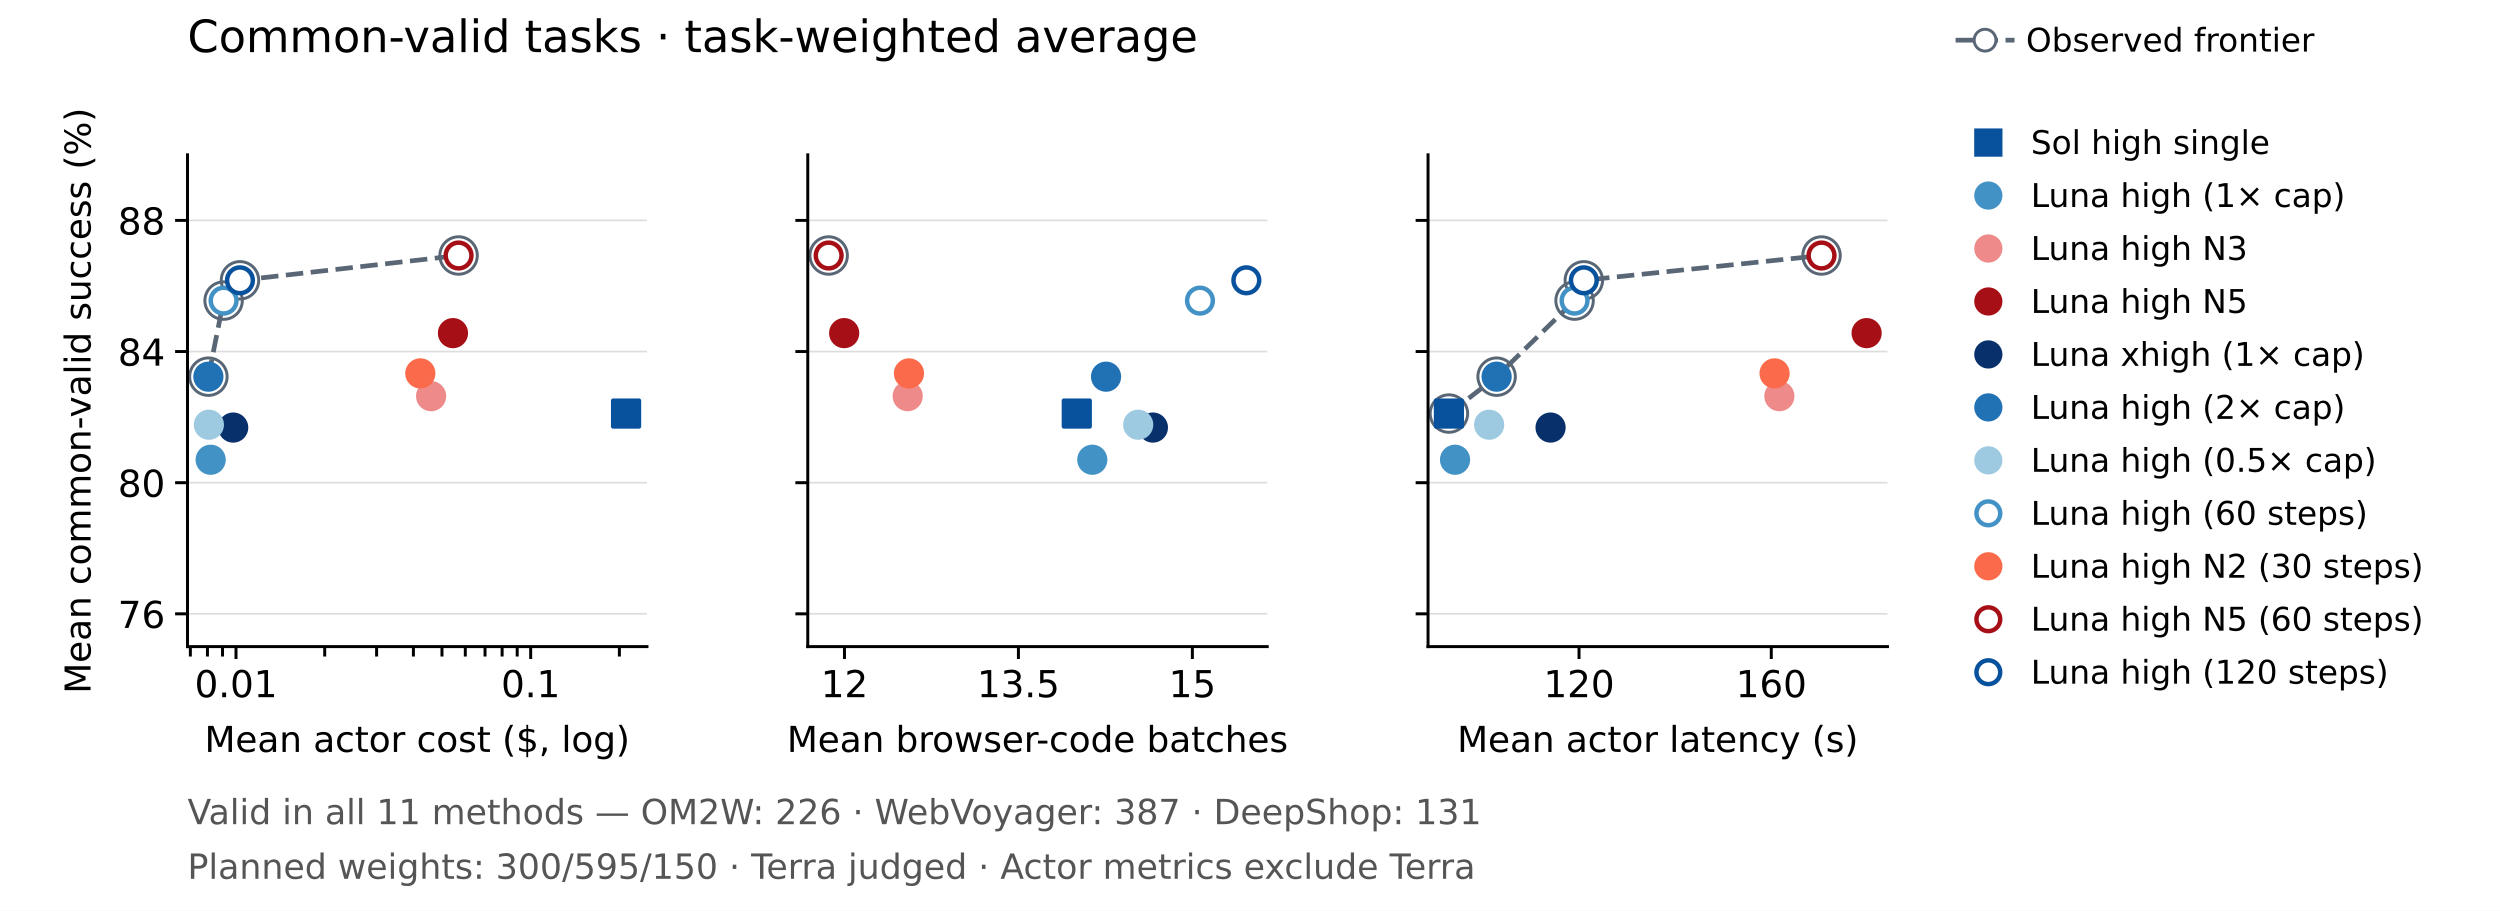
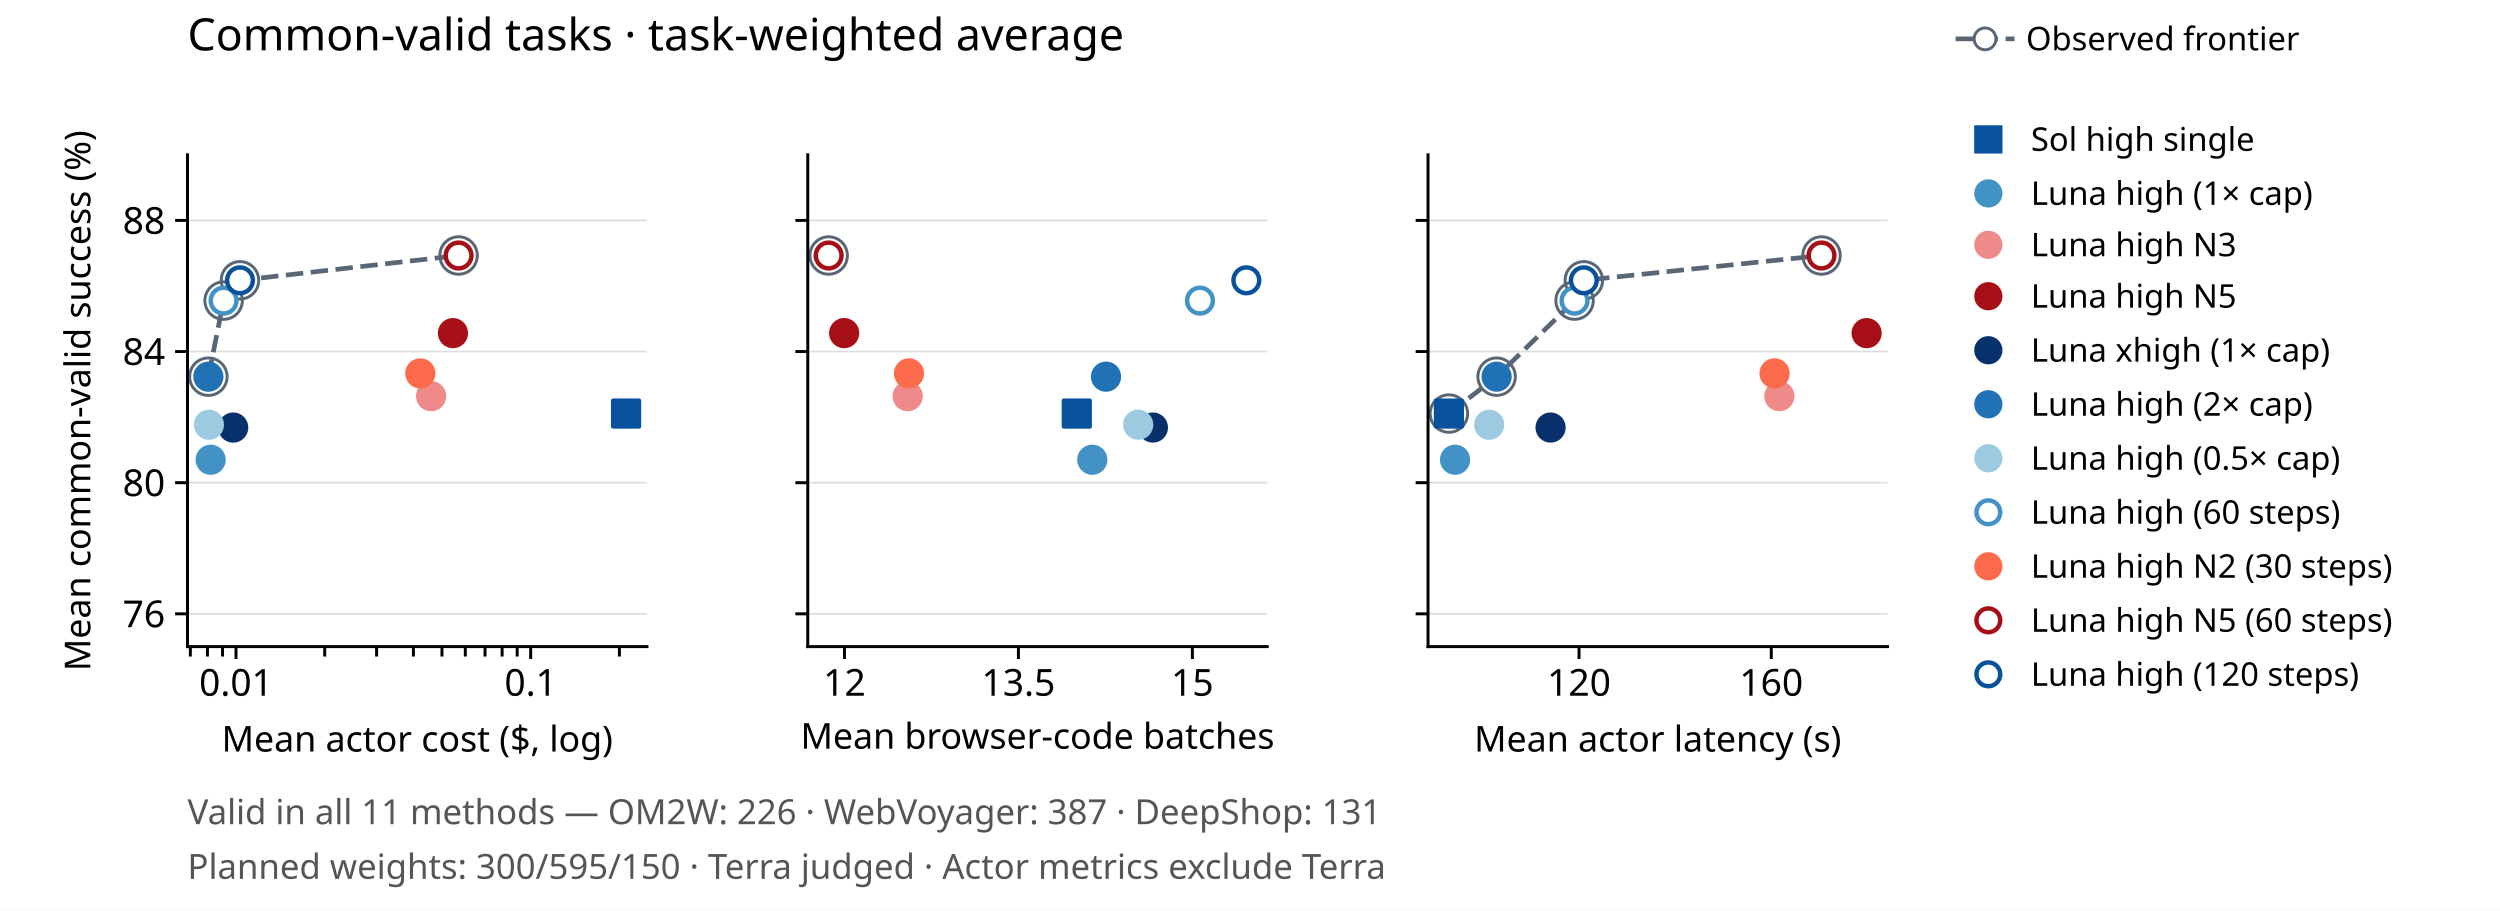
<svg xmlns="http://www.w3.org/2000/svg" xmlns:xlink="http://www.w3.org/1999/xlink" width="504pt" height="183.6pt" viewBox="0 0 504 183.6" version="1.1">
  <defs>
    <style type="text/css">*{stroke-linejoin: round; stroke-linecap: butt}</style>
  </defs>
  <g id="figure_1">
    <g id="patch_1">
      <path d="M 0 183.6 L 504 183.6 L 504 0 L 0 0 z " style="fill: #ffffff" />
    </g>
    <g id="axes_1">
      <g id="patch_2">
        <path d="M 37.8 130.356 L 130.427 130.356 L 130.427 31.212 L 37.8 31.212 z " style="fill: #ffffff" />
      </g>
      <g id="matplotlib.axis_1">
        <g id="xtick_1">
          <g id="line2d_1">
            <defs>
              <path id="m8f42ffb67c" d="M 0 0 L 0 2.5 " style="stroke: #000000; stroke-width: 0.6" />
            </defs>
            <g>
              <use xlink:href="#m8f42ffb67c" x="47.578" y="130.356" style="stroke: #000000; stroke-width: 0.6" />
            </g>
          </g>
          <g id="text_1">
-             <text style="font: 7.5px 'DejaVu Sans'; text-anchor: middle" x="47.578" y="140.555" transform="rotate(-0 47.57794 140.5548)">0.01</text>
+             <text style="font: 7.5px 'Albert Sans'; text-anchor: middle" x="47.578" y="140.256" transform="rotate(-0 47.57794 140.256)">0.01</text>
          </g>
        </g>
        <g id="xtick_2">
          <g id="line2d_2">
            <g>
              <use xlink:href="#m8f42ffb67c" x="106.984" y="130.356" style="stroke: #000000; stroke-width: 0.6" />
            </g>
          </g>
          <g id="text_2">
-             <text style="font: 7.5px 'DejaVu Sans'; text-anchor: middle" x="106.984" y="140.555" transform="rotate(-0 106.9845 140.5548)">0.1</text>
+             <text style="font: 7.5px 'Albert Sans'; text-anchor: middle" x="106.984" y="140.256" transform="rotate(-0 106.9845 140.256)">0.1</text>
          </g>
        </g>
        <g id="xtick_3">
          <g id="line2d_3">
            <defs>
              <path id="m2f8c696177" d="M 0 0 L 0 2 " style="stroke: #000000; stroke-width: 0.6" />
            </defs>
            <g>
              <use xlink:href="#m2f8c696177" x="38.376" y="130.356" style="stroke: #000000; stroke-width: 0.6" />
            </g>
          </g>
        </g>
        <g id="xtick_4">
          <g id="line2d_4">
            <g>
              <use xlink:href="#m2f8c696177" x="41.821" y="130.356" style="stroke: #000000; stroke-width: 0.6" />
            </g>
          </g>
        </g>
        <g id="xtick_5">
          <g id="line2d_5">
            <g>
              <use xlink:href="#m2f8c696177" x="44.86" y="130.356" style="stroke: #000000; stroke-width: 0.6" />
            </g>
          </g>
        </g>
        <g id="xtick_6">
          <g id="line2d_6">
            <g>
              <use xlink:href="#m2f8c696177" x="65.461" y="130.356" style="stroke: #000000; stroke-width: 0.6" />
            </g>
          </g>
        </g>
        <g id="xtick_7">
          <g id="line2d_7">
            <g>
              <use xlink:href="#m2f8c696177" x="75.922" y="130.356" style="stroke: #000000; stroke-width: 0.6" />
            </g>
          </g>
        </g>
        <g id="xtick_8">
          <g id="line2d_8">
            <g>
              <use xlink:href="#m2f8c696177" x="83.344" y="130.356" style="stroke: #000000; stroke-width: 0.6" />
            </g>
          </g>
        </g>
        <g id="xtick_9">
          <g id="line2d_9">
            <g>
              <use xlink:href="#m2f8c696177" x="89.101" y="130.356" style="stroke: #000000; stroke-width: 0.6" />
            </g>
          </g>
        </g>
        <g id="xtick_10">
          <g id="line2d_10">
            <g>
              <use xlink:href="#m2f8c696177" x="93.805" y="130.356" style="stroke: #000000; stroke-width: 0.6" />
            </g>
          </g>
        </g>
        <g id="xtick_11">
          <g id="line2d_11">
            <g>
              <use xlink:href="#m2f8c696177" x="97.782" y="130.356" style="stroke: #000000; stroke-width: 0.6" />
            </g>
          </g>
        </g>
        <g id="xtick_12">
          <g id="line2d_12">
            <g>
              <use xlink:href="#m2f8c696177" x="101.227" y="130.356" style="stroke: #000000; stroke-width: 0.6" />
            </g>
          </g>
        </g>
        <g id="xtick_13">
          <g id="line2d_13">
            <g>
              <use xlink:href="#m2f8c696177" x="104.266" y="130.356" style="stroke: #000000; stroke-width: 0.6" />
            </g>
          </g>
        </g>
        <g id="xtick_14">
          <g id="line2d_14">
            <g>
              <use xlink:href="#m2f8c696177" x="124.868" y="130.356" style="stroke: #000000; stroke-width: 0.6" />
            </g>
          </g>
        </g>
        <g id="text_3">
-           <text style="font: 7.2px 'DejaVu Sans'; text-anchor: middle" x="84.114" y="151.585" transform="rotate(-0 84.11351 151.5855)">Mean actor cost ($, log)</text>
+           <text style="font: 7.2px 'Albert Sans'; text-anchor: middle" x="84.114" y="151.516" transform="rotate(-0 84.11351 151.516)">Mean actor cost ($, log)</text>
        </g>
      </g>
      <g id="matplotlib.axis_2">
        <g id="ytick_1">
          <g id="line2d_15">
            <path d="M 37.8 123.746 L 130.427 123.746 " clip-path="url(#pa43cdb38d8)" style="fill: none; stroke: #dddddd; stroke-width: 0.35; stroke-linecap: square" />
          </g>
          <g id="line2d_16">
            <defs>
              <path id="m5f1c2d6a42" d="M 0 0 L -2.5 0 " style="stroke: #000000; stroke-width: 0.6" />
            </defs>
            <g>
              <use xlink:href="#m5f1c2d6a42" x="37.8" y="123.746" style="stroke: #000000; stroke-width: 0.6" />
            </g>
          </g>
          <g id="text_4">
-             <text style="font: 7.5px 'DejaVu Sans'; text-anchor: end" x="33.3" y="126.596" transform="rotate(-0 33.3 126.5958)">76</text>
+             <text style="font: 7.5px 'Albert Sans'; text-anchor: end" x="33.3" y="126.446" transform="rotate(-0 33.3 126.4464)">76</text>
          </g>
        </g>
        <g id="ytick_2">
          <g id="line2d_17">
            <path d="M 37.8 97.308 L 130.427 97.308 " clip-path="url(#pa43cdb38d8)" style="fill: none; stroke: #dddddd; stroke-width: 0.35; stroke-linecap: square" />
          </g>
          <g id="line2d_18">
            <g>
              <use xlink:href="#m5f1c2d6a42" x="37.8" y="97.308" style="stroke: #000000; stroke-width: 0.6" />
            </g>
          </g>
          <g id="text_5">
-             <text style="font: 7.5px 'DejaVu Sans'; text-anchor: end" x="33.3" y="100.157" transform="rotate(-0 33.3 100.1574)">80</text>
+             <text style="font: 7.5px 'Albert Sans'; text-anchor: end" x="33.3" y="100.008" transform="rotate(-0 33.3 100.008)">80</text>
          </g>
        </g>
        <g id="ytick_3">
          <g id="line2d_19">
            <path d="M 37.8 70.87 L 130.427 70.87 " clip-path="url(#pa43cdb38d8)" style="fill: none; stroke: #dddddd; stroke-width: 0.35; stroke-linecap: square" />
          </g>
          <g id="line2d_20">
            <g>
              <use xlink:href="#m5f1c2d6a42" x="37.8" y="70.87" style="stroke: #000000; stroke-width: 0.6" />
            </g>
          </g>
          <g id="text_6">
-             <text style="font: 7.5px 'DejaVu Sans'; text-anchor: end" x="33.3" y="73.719" transform="rotate(-0 33.3 73.71901)">84</text>
+             <text style="font: 7.5px 'Albert Sans'; text-anchor: end" x="33.3" y="73.57" transform="rotate(-0 33.3 73.5696)">84</text>
          </g>
        </g>
        <g id="ytick_4">
          <g id="line2d_21">
            <path d="M 37.8 44.431 L 130.427 44.431 " clip-path="url(#pa43cdb38d8)" style="fill: none; stroke: #dddddd; stroke-width: 0.35; stroke-linecap: square" />
          </g>
          <g id="line2d_22">
            <g>
              <use xlink:href="#m5f1c2d6a42" x="37.8" y="44.431" style="stroke: #000000; stroke-width: 0.6" />
            </g>
          </g>
          <g id="text_7">
-             <text style="font: 7.5px 'DejaVu Sans'; text-anchor: end" x="33.3" y="47.281" transform="rotate(-0 33.3 47.28061)">88</text>
+             <text style="font: 7.5px 'Albert Sans'; text-anchor: end" x="33.3" y="47.131" transform="rotate(-0 33.3 47.1312)">88</text>
          </g>
        </g>
        <g id="text_8">
-           <text style="font: 7.2px 'DejaVu Sans'; text-anchor: middle" x="18.259" y="80.784" transform="rotate(-90 18.25887 80.784)">Mean common-valid success (%)</text>
+           <text style="font: 7.2px 'Albert Sans'; text-anchor: middle" x="18.207" y="80.784" transform="rotate(-90 18.20727 80.784)">Mean common-valid success (%)</text>
        </g>
      </g>
      <g id="line2d_23">
        <path d="M 42.01 75.937 L 45.078 60.604 L 48.378 56.512 L 92.449 51.509 " clip-path="url(#pa43cdb38d8)" style="fill: none; stroke-dasharray: 3.515,1.52; stroke-dashoffset: 0; stroke: #596675; stroke-width: 0.95" />
      </g>
      <g id="PathCollection_1">
        <defs>
          <path id="C0_0_7955364492" d="M 0 3.775 C 1.001 3.775 1.961 3.377 2.669 2.669 C 3.377 1.961 3.775 1.001 3.775 -0 C 3.775 -1.001 3.377 -1.961 2.669 -2.669 C 1.961 -3.377 1.001 -3.775 0 -3.775 C -1.001 -3.775 -1.961 -3.377 -2.669 -2.669 C -3.377 -1.961 -3.775 -1.001 -3.775 0 C -3.775 1.001 -3.377 1.961 -2.669 2.669 C -1.961 3.377 -1.001 3.775 0 3.775 z " />
        </defs>
        <g clip-path="url(#pa43cdb38d8)">
          <use xlink:href="#C0_0_7955364492" x="42.01" y="75.937" style="fill: none; stroke: #596675; stroke-width: 0.6" />
        </g>
        <g clip-path="url(#pa43cdb38d8)">
          <use xlink:href="#C0_0_7955364492" x="45.078" y="60.604" style="fill: none; stroke: #596675; stroke-width: 0.6" />
        </g>
        <g clip-path="url(#pa43cdb38d8)">
          <use xlink:href="#C0_0_7955364492" x="48.378" y="56.512" style="fill: none; stroke: #596675; stroke-width: 0.6" />
        </g>
        <g clip-path="url(#pa43cdb38d8)">
          <use xlink:href="#C0_0_7955364492" x="92.449" y="51.509" style="fill: none; stroke: #596675; stroke-width: 0.6" />
        </g>
      </g>
      <g id="patch_3">
        <path d="M 37.8 130.356 L 37.8 31.212 " style="fill: none; stroke: #000000; stroke-width: 0.6; stroke-linejoin: miter; stroke-linecap: square" />
      </g>
      <g id="patch_4">
        <path d="M 37.8 130.356 L 130.427 130.356 " style="fill: none; stroke: #000000; stroke-width: 0.6; stroke-linejoin: miter; stroke-linecap: square" />
      </g>
      <g id="PathCollection_2">
        <defs>
          <path id="mb58b728201" d="M -2.598 2.598 L 2.598 2.598 L 2.598 -2.598 L -2.598 -2.598 z " style="stroke: #08519c; stroke-width: 0.9" />
        </defs>
        <g clip-path="url(#pa43cdb38d8)">
          <use xlink:href="#mb58b728201" x="126.217" y="83.372" style="fill: #08519c; stroke: #08519c; stroke-width: 0.9" />
        </g>
      </g>
      <g id="PathCollection_3">
        <defs>
          <path id="m5b5edc4e08" d="M 0 2.598 C 0.689 2.598 1.35 2.324 1.837 1.837 C 2.324 1.35 2.598 0.689 2.598 0 C 2.598 -0.689 2.324 -1.35 1.837 -1.837 C 1.35 -2.324 0.689 -2.598 0 -2.598 C -0.689 -2.598 -1.35 -2.324 -1.837 -1.837 C -2.324 -1.35 -2.598 -0.689 -2.598 0 C -2.598 0.689 -2.324 1.35 -1.837 1.837 C -1.35 2.324 -0.689 2.598 0 2.598 z " style="stroke: #4292c6; stroke-width: 0.9" />
        </defs>
        <g clip-path="url(#pa43cdb38d8)">
          <use xlink:href="#m5b5edc4e08" x="42.47" y="92.684" style="fill: #4292c6; stroke: #4292c6; stroke-width: 0.9" />
        </g>
      </g>
      <g id="PathCollection_4">
        <defs>
          <path id="m714853f838" d="M 0 2.598 C 0.689 2.598 1.35 2.324 1.837 1.837 C 2.324 1.35 2.598 0.689 2.598 0 C 2.598 -0.689 2.324 -1.35 1.837 -1.837 C 1.35 -2.324 0.689 -2.598 0 -2.598 C -0.689 -2.598 -1.35 -2.324 -1.837 -1.837 C -2.324 -1.35 -2.598 -0.689 -2.598 0 C -2.598 0.689 -2.324 1.35 -1.837 1.837 C -1.35 2.324 -0.689 2.598 0 2.598 z " style="stroke: #ef8a8a; stroke-width: 0.9" />
        </defs>
        <g clip-path="url(#pa43cdb38d8)">
          <use xlink:href="#m714853f838" x="86.91" y="79.867" style="fill: #ef8a8a; stroke: #ef8a8a; stroke-width: 0.9" />
        </g>
      </g>
      <g id="PathCollection_5">
        <defs>
          <path id="ma9adf7b480" d="M 0 2.598 C 0.689 2.598 1.35 2.324 1.837 1.837 C 2.324 1.35 2.598 0.689 2.598 0 C 2.598 -0.689 2.324 -1.35 1.837 -1.837 C 1.35 -2.324 0.689 -2.598 0 -2.598 C -0.689 -2.598 -1.35 -2.324 -1.837 -1.837 C -2.324 -1.35 -2.598 -0.689 -2.598 0 C -2.598 0.689 -2.324 1.35 -1.837 1.837 C -1.35 2.324 -0.689 2.598 0 2.598 z " style="stroke: #a50f15; stroke-width: 0.9" />
        </defs>
        <g clip-path="url(#pa43cdb38d8)">
          <use xlink:href="#ma9adf7b480" x="91.317" y="67.157" style="fill: #a50f15; stroke: #a50f15; stroke-width: 0.9" />
        </g>
      </g>
      <g id="PathCollection_6">
        <defs>
          <path id="ma2864b65e4" d="M 0 2.598 C 0.689 2.598 1.35 2.324 1.837 1.837 C 2.324 1.35 2.598 0.689 2.598 0 C 2.598 -0.689 2.324 -1.35 1.837 -1.837 C 1.35 -2.324 0.689 -2.598 0 -2.598 C -0.689 -2.598 -1.35 -2.324 -1.837 -1.837 C -2.324 -1.35 -2.598 -0.689 -2.598 0 C -2.598 0.689 -2.324 1.35 -1.837 1.837 C -1.35 2.324 -0.689 2.598 0 2.598 z " style="stroke: #08306b; stroke-width: 0.9" />
        </defs>
        <g clip-path="url(#pa43cdb38d8)">
          <use xlink:href="#ma2864b65e4" x="47.012" y="86.195" style="fill: #08306b; stroke: #08306b; stroke-width: 0.9" />
        </g>
      </g>
      <g id="PathCollection_7">
        <defs>
          <path id="m6f63c456c7" d="M 0 2.598 C 0.689 2.598 1.35 2.324 1.837 1.837 C 2.324 1.35 2.598 0.689 2.598 0 C 2.598 -0.689 2.324 -1.35 1.837 -1.837 C 1.35 -2.324 0.689 -2.598 0 -2.598 C -0.689 -2.598 -1.35 -2.324 -1.837 -1.837 C -2.324 -1.35 -2.598 -0.689 -2.598 0 C -2.598 0.689 -2.324 1.35 -1.837 1.837 C -1.35 2.324 -0.689 2.598 0 2.598 z " style="stroke: #2171b5; stroke-width: 0.9" />
        </defs>
        <g clip-path="url(#pa43cdb38d8)">
          <use xlink:href="#m6f63c456c7" x="42.01" y="75.937" style="fill: #2171b5; stroke: #2171b5; stroke-width: 0.9" />
        </g>
      </g>
      <g id="PathCollection_8">
        <defs>
          <path id="m228ea25350" d="M 0 2.598 C 0.689 2.598 1.35 2.324 1.837 1.837 C 2.324 1.35 2.598 0.689 2.598 0 C 2.598 -0.689 2.324 -1.35 1.837 -1.837 C 1.35 -2.324 0.689 -2.598 0 -2.598 C -0.689 -2.598 -1.35 -2.324 -1.837 -1.837 C -2.324 -1.35 -2.598 -0.689 -2.598 0 C -2.598 0.689 -2.324 1.35 -1.837 1.837 C -1.35 2.324 -0.689 2.598 0 2.598 z " style="stroke: #9ecae1; stroke-width: 0.9" />
        </defs>
        <g clip-path="url(#pa43cdb38d8)">
          <use xlink:href="#m228ea25350" x="42.113" y="85.624" style="fill: #9ecae1; stroke: #9ecae1; stroke-width: 0.9" />
        </g>
      </g>
      <g id="PathCollection_9">
        <defs>
          <path id="ma751d1c9f6" d="M 0 2.598 C 0.689 2.598 1.35 2.324 1.837 1.837 C 2.324 1.35 2.598 0.689 2.598 0 C 2.598 -0.689 2.324 -1.35 1.837 -1.837 C 1.35 -2.324 0.689 -2.598 0 -2.598 C -0.689 -2.598 -1.35 -2.324 -1.837 -1.837 C -2.324 -1.35 -2.598 -0.689 -2.598 0 C -2.598 0.689 -2.324 1.35 -1.837 1.837 C -1.35 2.324 -0.689 2.598 0 2.598 z " style="stroke: #4292c6; stroke-width: 0.9" />
        </defs>
        <g clip-path="url(#pa43cdb38d8)">
          <use xlink:href="#ma751d1c9f6" x="45.078" y="60.604" style="fill: #ffffff; stroke: #4292c6; stroke-width: 0.9" />
        </g>
      </g>
      <g id="PathCollection_10">
        <defs>
          <path id="m93170e1dcd" d="M 0 2.598 C 0.689 2.598 1.35 2.324 1.837 1.837 C 2.324 1.35 2.598 0.689 2.598 0 C 2.598 -0.689 2.324 -1.35 1.837 -1.837 C 1.35 -2.324 0.689 -2.598 0 -2.598 C -0.689 -2.598 -1.35 -2.324 -1.837 -1.837 C -2.324 -1.35 -2.598 -0.689 -2.598 0 C -2.598 0.689 -2.324 1.35 -1.837 1.837 C -1.35 2.324 -0.689 2.598 0 2.598 z " style="stroke: #fb6a4a; stroke-width: 0.9" />
        </defs>
        <g clip-path="url(#pa43cdb38d8)">
          <use xlink:href="#m93170e1dcd" x="84.738" y="75.273" style="fill: #fb6a4a; stroke: #fb6a4a; stroke-width: 0.9" />
        </g>
      </g>
      <g id="PathCollection_11">
        <defs>
          <path id="m0de9b7e078" d="M 0 2.598 C 0.689 2.598 1.35 2.324 1.837 1.837 C 2.324 1.35 2.598 0.689 2.598 0 C 2.598 -0.689 2.324 -1.35 1.837 -1.837 C 1.35 -2.324 0.689 -2.598 0 -2.598 C -0.689 -2.598 -1.35 -2.324 -1.837 -1.837 C -2.324 -1.35 -2.598 -0.689 -2.598 0 C -2.598 0.689 -2.324 1.35 -1.837 1.837 C -1.35 2.324 -0.689 2.598 0 2.598 z " style="stroke: #a50f15; stroke-width: 0.9" />
        </defs>
        <g clip-path="url(#pa43cdb38d8)">
          <use xlink:href="#m0de9b7e078" x="92.449" y="51.509" style="fill: #ffffff; stroke: #a50f15; stroke-width: 0.9" />
        </g>
      </g>
      <g id="PathCollection_12">
        <defs>
          <path id="m430b345ff7" d="M 0 2.598 C 0.689 2.598 1.35 2.324 1.837 1.837 C 2.324 1.35 2.598 0.689 2.598 0 C 2.598 -0.689 2.324 -1.35 1.837 -1.837 C 1.35 -2.324 0.689 -2.598 0 -2.598 C -0.689 -2.598 -1.35 -2.324 -1.837 -1.837 C -2.324 -1.35 -2.598 -0.689 -2.598 0 C -2.598 0.689 -2.324 1.35 -1.837 1.837 C -1.35 2.324 -0.689 2.598 0 2.598 z " style="stroke: #08519c; stroke-width: 0.9" />
        </defs>
        <g clip-path="url(#pa43cdb38d8)">
          <use xlink:href="#m430b345ff7" x="48.378" y="56.512" style="fill: #ffffff; stroke: #08519c; stroke-width: 0.9" />
        </g>
      </g>
    </g>
    <g id="axes_2">
      <g id="patch_5">
        <path d="M 162.846 130.356 L 255.474 130.356 L 255.474 31.212 L 162.846 31.212 z " style="fill: #ffffff" />
      </g>
      <g id="matplotlib.axis_3">
        <g id="xtick_15">
          <g id="line2d_24">
            <g>
              <use xlink:href="#m8f42ffb67c" x="170.244" y="130.356" style="stroke: #000000; stroke-width: 0.6" />
            </g>
          </g>
          <g id="text_9">
-             <text style="font: 7.5px 'DejaVu Sans'; text-anchor: middle" x="170.244" y="140.555" transform="rotate(-0 170.2435 140.5548)">12</text>
+             <text style="font: 7.5px 'Albert Sans'; text-anchor: middle" x="170.244" y="140.256" transform="rotate(-0 170.2435 140.256)">12</text>
          </g>
        </g>
        <g id="xtick_16">
          <g id="line2d_25">
            <g>
              <use xlink:href="#m8f42ffb67c" x="205.312" y="130.356" style="stroke: #000000; stroke-width: 0.6" />
            </g>
          </g>
          <g id="text_10">
-             <text style="font: 7.5px 'DejaVu Sans'; text-anchor: middle" x="205.312" y="140.555" transform="rotate(-0 205.3122 140.5548)">13.5</text>
+             <text style="font: 7.5px 'Albert Sans'; text-anchor: middle" x="205.312" y="140.256" transform="rotate(-0 205.3122 140.256)">13.5</text>
          </g>
        </g>
        <g id="xtick_17">
          <g id="line2d_26">
            <g>
              <use xlink:href="#m8f42ffb67c" x="240.381" y="130.356" style="stroke: #000000; stroke-width: 0.6" />
            </g>
          </g>
          <g id="text_11">
-             <text style="font: 7.5px 'DejaVu Sans'; text-anchor: middle" x="240.381" y="140.555" transform="rotate(-0 240.3808 140.5548)">15</text>
+             <text style="font: 7.5px 'Albert Sans'; text-anchor: middle" x="240.381" y="140.256" transform="rotate(-0 240.3808 140.256)">15</text>
          </g>
        </g>
        <g id="text_12">
-           <text style="font: 7.2px 'DejaVu Sans'; text-anchor: middle" x="209.16" y="151.585" transform="rotate(-0 209.16 151.5855)">Mean browser-code batches</text>
+           <text style="font: 7.2px 'Albert Sans'; text-anchor: middle" x="209.16" y="150.94" transform="rotate(-0 209.16 150.94)">Mean browser-code batches</text>
        </g>
      </g>
      <g id="matplotlib.axis_4">
        <g id="ytick_5">
          <g id="line2d_27">
            <path d="M 162.846 123.746 L 255.474 123.746 " clip-path="url(#pc4cf325bdf)" style="fill: none; stroke: #dddddd; stroke-width: 0.35; stroke-linecap: square" />
          </g>
          <g id="line2d_28">
            <g>
              <use xlink:href="#m5f1c2d6a42" x="162.846" y="123.746" style="stroke: #000000; stroke-width: 0.6" />
            </g>
          </g>
        </g>
        <g id="ytick_6">
          <g id="line2d_29">
            <path d="M 162.846 97.308 L 255.474 97.308 " clip-path="url(#pc4cf325bdf)" style="fill: none; stroke: #dddddd; stroke-width: 0.35; stroke-linecap: square" />
          </g>
          <g id="line2d_30">
            <g>
              <use xlink:href="#m5f1c2d6a42" x="162.846" y="97.308" style="stroke: #000000; stroke-width: 0.6" />
            </g>
          </g>
        </g>
        <g id="ytick_7">
          <g id="line2d_31">
            <path d="M 162.846 70.87 L 255.474 70.87 " clip-path="url(#pc4cf325bdf)" style="fill: none; stroke: #dddddd; stroke-width: 0.35; stroke-linecap: square" />
          </g>
          <g id="line2d_32">
            <g>
              <use xlink:href="#m5f1c2d6a42" x="162.846" y="70.87" style="stroke: #000000; stroke-width: 0.6" />
            </g>
          </g>
        </g>
        <g id="ytick_8">
          <g id="line2d_33">
            <path d="M 162.846 44.431 L 255.474 44.431 " clip-path="url(#pc4cf325bdf)" style="fill: none; stroke: #dddddd; stroke-width: 0.35; stroke-linecap: square" />
          </g>
          <g id="line2d_34">
            <g>
              <use xlink:href="#m5f1c2d6a42" x="162.846" y="44.431" style="stroke: #000000; stroke-width: 0.6" />
            </g>
          </g>
        </g>
      </g>
      <g id="PathCollection_13">
        <path d="M 167.057 55.284 C 168.058 55.284 169.018 54.886 169.726 54.178 C 170.434 53.47 170.832 52.51 170.832 51.509 C 170.832 50.508 170.434 49.548 169.726 48.84 C 169.018 48.132 168.058 47.734 167.057 47.734 C 166.056 47.734 165.095 48.132 164.388 48.84 C 163.68 49.548 163.282 50.508 163.282 51.509 C 163.282 52.51 163.68 53.47 164.388 54.178 C 165.095 54.886 166.056 55.284 167.057 55.284 L 167.057 55.284 z " clip-path="url(#pc4cf325bdf)" style="fill: none; stroke: #596675; stroke-width: 0.6" />
      </g>
      <g id="patch_6">
        <path d="M 162.846 130.356 L 162.846 31.212 " style="fill: none; stroke: #000000; stroke-width: 0.6; stroke-linejoin: miter; stroke-linecap: square" />
      </g>
      <g id="patch_7">
        <path d="M 162.846 130.356 L 255.474 130.356 " style="fill: none; stroke: #000000; stroke-width: 0.6; stroke-linejoin: miter; stroke-linecap: square" />
      </g>
      <g id="PathCollection_14">
        <g clip-path="url(#pc4cf325bdf)">
          <use xlink:href="#mb58b728201" x="217.08" y="83.372" style="fill: #08519c; stroke: #08519c; stroke-width: 0.9" />
        </g>
      </g>
      <g id="PathCollection_15">
        <g clip-path="url(#pc4cf325bdf)">
          <use xlink:href="#m5b5edc4e08" x="220.205" y="92.684" style="fill: #4292c6; stroke: #4292c6; stroke-width: 0.9" />
        </g>
      </g>
      <g id="PathCollection_16">
        <g clip-path="url(#pc4cf325bdf)">
          <use xlink:href="#m714853f838" x="182.991" y="79.867" style="fill: #ef8a8a; stroke: #ef8a8a; stroke-width: 0.9" />
        </g>
      </g>
      <g id="PathCollection_17">
        <g clip-path="url(#pc4cf325bdf)">
          <use xlink:href="#ma9adf7b480" x="170.185" y="67.157" style="fill: #a50f15; stroke: #a50f15; stroke-width: 0.9" />
        </g>
      </g>
      <g id="PathCollection_18">
        <g clip-path="url(#pc4cf325bdf)">
          <use xlink:href="#ma2864b65e4" x="232.426" y="86.195" style="fill: #08306b; stroke: #08306b; stroke-width: 0.9" />
        </g>
      </g>
      <g id="PathCollection_19">
        <g clip-path="url(#pc4cf325bdf)">
          <use xlink:href="#m6f63c456c7" x="222.978" y="75.937" style="fill: #2171b5; stroke: #2171b5; stroke-width: 0.9" />
        </g>
      </g>
      <g id="PathCollection_20">
        <g clip-path="url(#pc4cf325bdf)">
          <use xlink:href="#m228ea25350" x="229.459" y="85.624" style="fill: #9ecae1; stroke: #9ecae1; stroke-width: 0.9" />
        </g>
      </g>
      <g id="PathCollection_21">
        <g clip-path="url(#pc4cf325bdf)">
          <use xlink:href="#ma751d1c9f6" x="241.913" y="60.604" style="fill: #ffffff; stroke: #4292c6; stroke-width: 0.9" />
        </g>
      </g>
      <g id="PathCollection_22">
        <g clip-path="url(#pc4cf325bdf)">
          <use xlink:href="#m93170e1dcd" x="183.248" y="75.273" style="fill: #fb6a4a; stroke: #fb6a4a; stroke-width: 0.9" />
        </g>
      </g>
      <g id="PathCollection_23">
        <g clip-path="url(#pc4cf325bdf)">
          <use xlink:href="#m0de9b7e078" x="167.057" y="51.509" style="fill: #ffffff; stroke: #a50f15; stroke-width: 0.9" />
        </g>
      </g>
      <g id="PathCollection_24">
        <g clip-path="url(#pc4cf325bdf)">
          <use xlink:href="#m430b345ff7" x="251.263" y="56.512" style="fill: #ffffff; stroke: #08519c; stroke-width: 0.9" />
        </g>
      </g>
    </g>
    <g id="axes_3">
      <g id="patch_8">
        <path d="M 287.893 130.356 L 380.52 130.356 L 380.52 31.212 L 287.893 31.212 z " style="fill: #ffffff" />
      </g>
      <g id="matplotlib.axis_5">
        <g id="xtick_18">
          <g id="line2d_35">
            <g>
              <use xlink:href="#m8f42ffb67c" x="318.333" y="130.356" style="stroke: #000000; stroke-width: 0.6" />
            </g>
          </g>
          <g id="text_13">
-             <text style="font: 7.5px 'DejaVu Sans'; text-anchor: middle" x="318.333" y="140.555" transform="rotate(-0 318.3329 140.5548)">120</text>
+             <text style="font: 7.5px 'Albert Sans'; text-anchor: middle" x="318.333" y="140.256" transform="rotate(-0 318.3329 140.256)">120</text>
          </g>
        </g>
        <g id="xtick_19">
          <g id="line2d_36">
            <g>
              <use xlink:href="#m8f42ffb67c" x="357.09" y="130.356" style="stroke: #000000; stroke-width: 0.6" />
            </g>
          </g>
          <g id="text_14">
-             <text style="font: 7.5px 'DejaVu Sans'; text-anchor: middle" x="357.09" y="140.555" transform="rotate(-0 357.0896 140.5548)">160</text>
+             <text style="font: 7.5px 'Albert Sans'; text-anchor: middle" x="357.09" y="140.256" transform="rotate(-0 357.0896 140.256)">160</text>
          </g>
        </g>
        <g id="text_15">
-           <text style="font: 7.2px 'DejaVu Sans'; text-anchor: middle" x="334.206" y="151.585" transform="rotate(-0 334.2065 151.5855)">Mean actor latency (s)</text>
+           <text style="font: 7.2px 'Albert Sans'; text-anchor: middle" x="334.206" y="151.516" transform="rotate(-0 334.2065 151.516)">Mean actor latency (s)</text>
        </g>
      </g>
      <g id="matplotlib.axis_6">
        <g id="ytick_9">
          <g id="line2d_37">
            <path d="M 287.893 123.746 L 380.52 123.746 " clip-path="url(#p2f8dcb2d23)" style="fill: none; stroke: #dddddd; stroke-width: 0.35; stroke-linecap: square" />
          </g>
          <g id="line2d_38">
            <g>
              <use xlink:href="#m5f1c2d6a42" x="287.893" y="123.746" style="stroke: #000000; stroke-width: 0.6" />
            </g>
          </g>
        </g>
        <g id="ytick_10">
          <g id="line2d_39">
            <path d="M 287.893 97.308 L 380.52 97.308 " clip-path="url(#p2f8dcb2d23)" style="fill: none; stroke: #dddddd; stroke-width: 0.35; stroke-linecap: square" />
          </g>
          <g id="line2d_40">
            <g>
              <use xlink:href="#m5f1c2d6a42" x="287.893" y="97.308" style="stroke: #000000; stroke-width: 0.6" />
            </g>
          </g>
        </g>
        <g id="ytick_11">
          <g id="line2d_41">
            <path d="M 287.893 70.87 L 380.52 70.87 " clip-path="url(#p2f8dcb2d23)" style="fill: none; stroke: #dddddd; stroke-width: 0.35; stroke-linecap: square" />
          </g>
          <g id="line2d_42">
            <g>
              <use xlink:href="#m5f1c2d6a42" x="287.893" y="70.87" style="stroke: #000000; stroke-width: 0.6" />
            </g>
          </g>
        </g>
        <g id="ytick_12">
          <g id="line2d_43">
            <path d="M 287.893 44.431 L 380.52 44.431 " clip-path="url(#p2f8dcb2d23)" style="fill: none; stroke: #dddddd; stroke-width: 0.35; stroke-linecap: square" />
          </g>
          <g id="line2d_44">
            <g>
              <use xlink:href="#m5f1c2d6a42" x="287.893" y="44.431" style="stroke: #000000; stroke-width: 0.6" />
            </g>
          </g>
        </g>
      </g>
      <g id="line2d_45">
        <path d="M 292.103 83.372 L 301.718 75.937 L 317.433 60.604 L 319.299 56.512 L 367.219 51.509 " clip-path="url(#p2f8dcb2d23)" style="fill: none; stroke-dasharray: 3.515,1.52; stroke-dashoffset: 0; stroke: #596675; stroke-width: 0.95" />
      </g>
      <g id="PathCollection_25">
        <defs>
          <path id="C1_0_7955364492" d="M 0 3.775 C 1.001 3.775 1.961 3.377 2.669 2.669 C 3.377 1.961 3.775 1.001 3.775 -0 C 3.775 -1.001 3.377 -1.961 2.669 -2.669 C 1.961 -3.377 1.001 -3.775 0 -3.775 C -1.001 -3.775 -1.961 -3.377 -2.669 -2.669 C -3.377 -1.961 -3.775 -1.001 -3.775 0 C -3.775 1.001 -3.377 1.961 -2.669 2.669 C -1.961 3.377 -1.001 3.775 0 3.775 z " />
        </defs>
        <g clip-path="url(#p2f8dcb2d23)">
          <use xlink:href="#C1_0_7955364492" x="292.103" y="83.372" style="fill: none; stroke: #596675; stroke-width: 0.6" />
        </g>
        <g clip-path="url(#p2f8dcb2d23)">
          <use xlink:href="#C1_0_7955364492" x="301.718" y="75.937" style="fill: none; stroke: #596675; stroke-width: 0.6" />
        </g>
        <g clip-path="url(#p2f8dcb2d23)">
          <use xlink:href="#C1_0_7955364492" x="317.433" y="60.604" style="fill: none; stroke: #596675; stroke-width: 0.6" />
        </g>
        <g clip-path="url(#p2f8dcb2d23)">
          <use xlink:href="#C1_0_7955364492" x="319.299" y="56.512" style="fill: none; stroke: #596675; stroke-width: 0.6" />
        </g>
        <g clip-path="url(#p2f8dcb2d23)">
          <use xlink:href="#C1_0_7955364492" x="367.219" y="51.509" style="fill: none; stroke: #596675; stroke-width: 0.6" />
        </g>
      </g>
      <g id="patch_9">
        <path d="M 287.893 130.356 L 287.893 31.212 " style="fill: none; stroke: #000000; stroke-width: 0.6; stroke-linejoin: miter; stroke-linecap: square" />
      </g>
      <g id="patch_10">
        <path d="M 287.893 130.356 L 380.52 130.356 " style="fill: none; stroke: #000000; stroke-width: 0.6; stroke-linejoin: miter; stroke-linecap: square" />
      </g>
      <g id="PathCollection_26">
        <g clip-path="url(#p2f8dcb2d23)">
          <use xlink:href="#mb58b728201" x="292.103" y="83.372" style="fill: #08519c; stroke: #08519c; stroke-width: 0.9" />
        </g>
      </g>
      <g id="PathCollection_27">
        <g clip-path="url(#p2f8dcb2d23)">
          <use xlink:href="#m5b5edc4e08" x="293.336" y="92.684" style="fill: #4292c6; stroke: #4292c6; stroke-width: 0.9" />
        </g>
      </g>
      <g id="PathCollection_28">
        <g clip-path="url(#p2f8dcb2d23)">
          <use xlink:href="#m714853f838" x="358.722" y="79.867" style="fill: #ef8a8a; stroke: #ef8a8a; stroke-width: 0.9" />
        </g>
      </g>
      <g id="PathCollection_29">
        <g clip-path="url(#p2f8dcb2d23)">
          <use xlink:href="#ma9adf7b480" x="376.31" y="67.157" style="fill: #a50f15; stroke: #a50f15; stroke-width: 0.9" />
        </g>
      </g>
      <g id="PathCollection_30">
        <g clip-path="url(#p2f8dcb2d23)">
          <use xlink:href="#ma2864b65e4" x="312.594" y="86.195" style="fill: #08306b; stroke: #08306b; stroke-width: 0.9" />
        </g>
      </g>
      <g id="PathCollection_31">
        <g clip-path="url(#p2f8dcb2d23)">
          <use xlink:href="#m6f63c456c7" x="301.718" y="75.937" style="fill: #2171b5; stroke: #2171b5; stroke-width: 0.9" />
        </g>
      </g>
      <g id="PathCollection_32">
        <g clip-path="url(#p2f8dcb2d23)">
          <use xlink:href="#m228ea25350" x="300.21" y="85.624" style="fill: #9ecae1; stroke: #9ecae1; stroke-width: 0.9" />
        </g>
      </g>
      <g id="PathCollection_33">
        <g clip-path="url(#p2f8dcb2d23)">
          <use xlink:href="#ma751d1c9f6" x="317.433" y="60.604" style="fill: #ffffff; stroke: #4292c6; stroke-width: 0.9" />
        </g>
      </g>
      <g id="PathCollection_34">
        <g clip-path="url(#p2f8dcb2d23)">
          <use xlink:href="#m93170e1dcd" x="357.754" y="75.273" style="fill: #fb6a4a; stroke: #fb6a4a; stroke-width: 0.9" />
        </g>
      </g>
      <g id="PathCollection_35">
        <g clip-path="url(#p2f8dcb2d23)">
          <use xlink:href="#m0de9b7e078" x="367.219" y="51.509" style="fill: #ffffff; stroke: #a50f15; stroke-width: 0.9" />
        </g>
      </g>
      <g id="PathCollection_36">
        <g clip-path="url(#p2f8dcb2d23)">
          <use xlink:href="#m430b345ff7" x="319.299" y="56.512" style="fill: #ffffff; stroke: #08519c; stroke-width: 0.9" />
        </g>
      </g>
    </g>
    <g id="text_16">
-       <text style="font: 9px 'DejaVu Sans'; text-anchor: start" x="37.8" y="10.511" transform="rotate(-0 37.8 10.51059)">Common-valid tasks · task-weighted average</text>
+       <text style="font: 9px 'Albert Sans'; text-anchor: start" x="37.8" y="10.152" transform="rotate(-0 37.8 10.152)">Common-valid tasks · task-weighted average</text>
    </g>
    <g id="text_17">
-       <text style="fill: #555555; font: 7px 'DejaVu Sans'; text-anchor: start" x="37.8" y="166.158" transform="rotate(-0 37.8 166.158)">Valid in all 11 methods — OM2W: 226 · WebVoyager: 387 · DeepShop: 131</text>
+       <text style="fill: #555555; font: 7px 'Albert Sans'; text-anchor: start" x="37.8" y="166.158" transform="rotate(-0 37.8 166.158)">Valid in all 11 methods — OM2W: 226 · WebVoyager: 387 · DeepShop: 131</text>
    </g>
    <g id="text_18">
-       <text style="fill: #555555; font: 7px 'DejaVu Sans'; text-anchor: start" x="37.8" y="177.174" transform="rotate(-0 37.8 177.174)">Planned weights: 300/595/150 · Terra judged · Actor metrics exclude Terra</text>
+       <text style="fill: #555555; font: 7px 'Albert Sans'; text-anchor: start" x="37.8" y="177.174" transform="rotate(-0 37.8 177.174)">Planned weights: 300/595/150 · Terra judged · Actor metrics exclude Terra</text>
    </g>
    <g id="legend_1">
      <g id="line2d_46">
        <defs>
          <path id="md05a209eaf" d="M -2.4 2.4 L 2.4 2.4 L 2.4 -2.4 L -2.4 -2.4 z " style="stroke: #08519c; stroke-width: 0.9; stroke-linejoin: miter" />
        </defs>
        <g>
-           <use xlink:href="#md05a209eaf" x="400.848" y="28.743" style="fill: #08519c; stroke: #08519c; stroke-width: 0.9; stroke-linejoin: miter" />
+           <use xlink:href="#md05a209eaf" x="400.848" y="28.104" style="fill: #08519c; stroke: #08519c; stroke-width: 0.9; stroke-linejoin: miter" />
        </g>
      </g>
      <g id="text_19">
-         <text style="font: 6.6px 'DejaVu Sans'; text-anchor: start" x="409.428" y="31.053" transform="rotate(-0 409.428 31.05337)">Sol high single</text>
+         <text style="font: 6.6px 'Albert Sans'; text-anchor: start" x="409.428" y="30.414" transform="rotate(-0 409.428 30.414)">Sol high single</text>
      </g>
      <g id="line2d_47">
        <defs>
          <path id="mca1eb80f75" d="M 0 2.4 C 0.636 2.4 1.247 2.147 1.697 1.697 C 2.147 1.247 2.4 0.636 2.4 0 C 2.4 -0.636 2.147 -1.247 1.697 -1.697 C 1.247 -2.147 0.636 -2.4 0 -2.4 C -0.636 -2.4 -1.247 -2.147 -1.697 -1.697 C -2.147 -1.247 -2.4 -0.636 -2.4 0 C -2.4 0.636 -2.147 1.247 -1.697 1.697 C -1.247 2.147 -0.636 2.4 0 2.4 z " style="stroke: #4292c6; stroke-width: 0.9" />
        </defs>
        <g>
-           <use xlink:href="#mca1eb80f75" x="400.848" y="39.421" style="fill: #4292c6; stroke: #4292c6; stroke-width: 0.9" />
+           <use xlink:href="#mca1eb80f75" x="400.848" y="38.994" style="fill: #4292c6; stroke: #4292c6; stroke-width: 0.9" />
        </g>
      </g>
      <g id="text_20">
-         <text style="font: 6.6px 'DejaVu Sans'; text-anchor: start" x="409.428" y="41.731" transform="rotate(-0 409.428 41.73094)">Luna high (1× cap)</text>
+         <text style="font: 6.6px 'Albert Sans'; text-anchor: start" x="409.428" y="41.304" transform="rotate(-0 409.428 41.304)">Luna high (1× cap)</text>
      </g>
      <g id="line2d_48">
        <defs>
          <path id="mc936289875" d="M 0 2.4 C 0.636 2.4 1.247 2.147 1.697 1.697 C 2.147 1.247 2.4 0.636 2.4 0 C 2.4 -0.636 2.147 -1.247 1.697 -1.697 C 1.247 -2.147 0.636 -2.4 0 -2.4 C -0.636 -2.4 -1.247 -2.147 -1.697 -1.697 C -2.147 -1.247 -2.4 -0.636 -2.4 0 C -2.4 0.636 -2.147 1.247 -1.697 1.697 C -1.247 2.147 -0.636 2.4 0 2.4 z " style="stroke: #ef8a8a; stroke-width: 0.9" />
        </defs>
        <g>
-           <use xlink:href="#mc936289875" x="400.848" y="50.099" style="fill: #ef8a8a; stroke: #ef8a8a; stroke-width: 0.9" />
+           <use xlink:href="#mc936289875" x="400.848" y="49.356" style="fill: #ef8a8a; stroke: #ef8a8a; stroke-width: 0.9" />
        </g>
      </g>
      <g id="text_21">
-         <text style="font: 6.6px 'DejaVu Sans'; text-anchor: start" x="409.428" y="52.408" transform="rotate(-0 409.428 52.4085)">Luna high N3</text>
+         <text style="font: 6.6px 'Albert Sans'; text-anchor: start" x="409.428" y="51.666" transform="rotate(-0 409.428 51.666)">Luna high N3</text>
      </g>
      <g id="line2d_49">
        <defs>
          <path id="m31e5448066" d="M 0 2.4 C 0.636 2.4 1.247 2.147 1.697 1.697 C 2.147 1.247 2.4 0.636 2.4 0 C 2.4 -0.636 2.147 -1.247 1.697 -1.697 C 1.247 -2.147 0.636 -2.4 0 -2.4 C -0.636 -2.4 -1.247 -2.147 -1.697 -1.697 C -2.147 -1.247 -2.4 -0.636 -2.4 0 C -2.4 0.636 -2.147 1.247 -1.697 1.697 C -1.247 2.147 -0.636 2.4 0 2.4 z " style="stroke: #a50f15; stroke-width: 0.9" />
        </defs>
        <g>
-           <use xlink:href="#m31e5448066" x="400.848" y="60.776" style="fill: #a50f15; stroke: #a50f15; stroke-width: 0.9" />
+           <use xlink:href="#m31e5448066" x="400.848" y="59.718" style="fill: #a50f15; stroke: #a50f15; stroke-width: 0.9" />
        </g>
      </g>
      <g id="text_22">
-         <text style="font: 6.6px 'DejaVu Sans'; text-anchor: start" x="409.428" y="63.086" transform="rotate(-0 409.428 63.08606)">Luna high N5</text>
+         <text style="font: 6.6px 'Albert Sans'; text-anchor: start" x="409.428" y="62.028" transform="rotate(-0 409.428 62.028)">Luna high N5</text>
      </g>
      <g id="line2d_50">
        <defs>
          <path id="m857d757606" d="M 0 2.4 C 0.636 2.4 1.247 2.147 1.697 1.697 C 2.147 1.247 2.4 0.636 2.4 0 C 2.4 -0.636 2.147 -1.247 1.697 -1.697 C 1.247 -2.147 0.636 -2.4 0 -2.4 C -0.636 -2.4 -1.247 -2.147 -1.697 -1.697 C -2.147 -1.247 -2.4 -0.636 -2.4 0 C -2.4 0.636 -2.147 1.247 -1.697 1.697 C -1.247 2.147 -0.636 2.4 0 2.4 z " style="stroke: #08306b; stroke-width: 0.9" />
        </defs>
        <g>
-           <use xlink:href="#m857d757606" x="400.848" y="71.454" style="fill: #08306b; stroke: #08306b; stroke-width: 0.9" />
+           <use xlink:href="#m857d757606" x="400.848" y="70.608" style="fill: #08306b; stroke: #08306b; stroke-width: 0.9" />
        </g>
      </g>
      <g id="text_23">
-         <text style="font: 6.6px 'DejaVu Sans'; text-anchor: start" x="409.428" y="73.764" transform="rotate(-0 409.428 73.76363)">Luna xhigh (1× cap)</text>
+         <text style="font: 6.6px 'Albert Sans'; text-anchor: start" x="409.428" y="72.918" transform="rotate(-0 409.428 72.918)">Luna xhigh (1× cap)</text>
      </g>
      <g id="line2d_51">
        <defs>
          <path id="m9a7cd6bb7f" d="M 0 2.4 C 0.636 2.4 1.247 2.147 1.697 1.697 C 2.147 1.247 2.4 0.636 2.4 0 C 2.4 -0.636 2.147 -1.247 1.697 -1.697 C 1.247 -2.147 0.636 -2.4 0 -2.4 C -0.636 -2.4 -1.247 -2.147 -1.697 -1.697 C -2.147 -1.247 -2.4 -0.636 -2.4 0 C -2.4 0.636 -2.147 1.247 -1.697 1.697 C -1.247 2.147 -0.636 2.4 0 2.4 z " style="stroke: #2171b5; stroke-width: 0.9" />
        </defs>
        <g>
-           <use xlink:href="#m9a7cd6bb7f" x="400.848" y="82.131" style="fill: #2171b5; stroke: #2171b5; stroke-width: 0.9" />
+           <use xlink:href="#m9a7cd6bb7f" x="400.848" y="81.498" style="fill: #2171b5; stroke: #2171b5; stroke-width: 0.9" />
        </g>
      </g>
      <g id="text_24">
-         <text style="font: 6.6px 'DejaVu Sans'; text-anchor: start" x="409.428" y="84.441" transform="rotate(-0 409.428 84.44119)">Luna high (2× cap)</text>
+         <text style="font: 6.6px 'Albert Sans'; text-anchor: start" x="409.428" y="83.808" transform="rotate(-0 409.428 83.808)">Luna high (2× cap)</text>
      </g>
      <g id="line2d_52">
        <defs>
          <path id="m50b0291b50" d="M 0 2.4 C 0.636 2.4 1.247 2.147 1.697 1.697 C 2.147 1.247 2.4 0.636 2.4 0 C 2.4 -0.636 2.147 -1.247 1.697 -1.697 C 1.247 -2.147 0.636 -2.4 0 -2.4 C -0.636 -2.4 -1.247 -2.147 -1.697 -1.697 C -2.147 -1.247 -2.4 -0.636 -2.4 0 C -2.4 0.636 -2.147 1.247 -1.697 1.697 C -1.247 2.147 -0.636 2.4 0 2.4 z " style="stroke: #9ecae1; stroke-width: 0.9" />
        </defs>
        <g>
-           <use xlink:href="#m50b0291b50" x="400.848" y="92.809" style="fill: #9ecae1; stroke: #9ecae1; stroke-width: 0.9" />
+           <use xlink:href="#m50b0291b50" x="400.848" y="92.388" style="fill: #9ecae1; stroke: #9ecae1; stroke-width: 0.9" />
        </g>
      </g>
      <g id="text_25">
-         <text style="font: 6.6px 'DejaVu Sans'; text-anchor: start" x="409.428" y="95.119" transform="rotate(-0 409.428 95.11875)">Luna high (0.5× cap)</text>
+         <text style="font: 6.6px 'Albert Sans'; text-anchor: start" x="409.428" y="94.698" transform="rotate(-0 409.428 94.698)">Luna high (0.5× cap)</text>
      </g>
      <g id="line2d_53">
        <defs>
          <path id="m4f7015b9e5" d="M 0 2.4 C 0.636 2.4 1.247 2.147 1.697 1.697 C 2.147 1.247 2.4 0.636 2.4 0 C 2.4 -0.636 2.147 -1.247 1.697 -1.697 C 1.247 -2.147 0.636 -2.4 0 -2.4 C -0.636 -2.4 -1.247 -2.147 -1.697 -1.697 C -2.147 -1.247 -2.4 -0.636 -2.4 0 C -2.4 0.636 -2.147 1.247 -1.697 1.697 C -1.247 2.147 -0.636 2.4 0 2.4 z " style="stroke: #4292c6; stroke-width: 0.9" />
        </defs>
        <g>
-           <use xlink:href="#m4f7015b9e5" x="400.848" y="103.486" style="fill: #ffffff; stroke: #4292c6; stroke-width: 0.9" />
+           <use xlink:href="#m4f7015b9e5" x="400.848" y="103.278" style="fill: #ffffff; stroke: #4292c6; stroke-width: 0.9" />
        </g>
      </g>
      <g id="text_26">
-         <text style="font: 6.6px 'DejaVu Sans'; text-anchor: start" x="409.428" y="105.796" transform="rotate(-0 409.428 105.7963)">Luna high (60 steps)</text>
+         <text style="font: 6.6px 'Albert Sans'; text-anchor: start" x="409.428" y="105.588" transform="rotate(-0 409.428 105.588)">Luna high (60 steps)</text>
      </g>
      <g id="line2d_54">
        <defs>
          <path id="m082ca14e43" d="M 0 2.4 C 0.636 2.4 1.247 2.147 1.697 1.697 C 2.147 1.247 2.4 0.636 2.4 0 C 2.4 -0.636 2.147 -1.247 1.697 -1.697 C 1.247 -2.147 0.636 -2.4 0 -2.4 C -0.636 -2.4 -1.247 -2.147 -1.697 -1.697 C -2.147 -1.247 -2.4 -0.636 -2.4 0 C -2.4 0.636 -2.147 1.247 -1.697 1.697 C -1.247 2.147 -0.636 2.4 0 2.4 z " style="stroke: #fb6a4a; stroke-width: 0.9" />
        </defs>
        <g>
-           <use xlink:href="#m082ca14e43" x="400.848" y="114.164" style="fill: #fb6a4a; stroke: #fb6a4a; stroke-width: 0.9" />
+           <use xlink:href="#m082ca14e43" x="400.848" y="114.168" style="fill: #fb6a4a; stroke: #fb6a4a; stroke-width: 0.9" />
        </g>
      </g>
      <g id="text_27">
-         <text style="font: 6.6px 'DejaVu Sans'; text-anchor: start" x="409.428" y="116.474" transform="rotate(-0 409.428 116.4739)">Luna high N2 (30 steps)</text>
+         <text style="font: 6.6px 'Albert Sans'; text-anchor: start" x="409.428" y="116.478" transform="rotate(-0 409.428 116.478)">Luna high N2 (30 steps)</text>
      </g>
      <g id="line2d_55">
        <defs>
          <path id="m5ff53ae38f" d="M 0 2.4 C 0.636 2.4 1.247 2.147 1.697 1.697 C 2.147 1.247 2.4 0.636 2.4 0 C 2.4 -0.636 2.147 -1.247 1.697 -1.697 C 1.247 -2.147 0.636 -2.4 0 -2.4 C -0.636 -2.4 -1.247 -2.147 -1.697 -1.697 C -2.147 -1.247 -2.4 -0.636 -2.4 0 C -2.4 0.636 -2.147 1.247 -1.697 1.697 C -1.247 2.147 -0.636 2.4 0 2.4 z " style="stroke: #a50f15; stroke-width: 0.9" />
        </defs>
        <g>
-           <use xlink:href="#m5ff53ae38f" x="400.848" y="124.841" style="fill: #ffffff; stroke: #a50f15; stroke-width: 0.9" />
+           <use xlink:href="#m5ff53ae38f" x="400.848" y="125.058" style="fill: #ffffff; stroke: #a50f15; stroke-width: 0.9" />
        </g>
      </g>
      <g id="text_28">
-         <text style="font: 6.6px 'DejaVu Sans'; text-anchor: start" x="409.428" y="127.151" transform="rotate(-0 409.428 127.1514)">Luna high N5 (60 steps)</text>
+         <text style="font: 6.6px 'Albert Sans'; text-anchor: start" x="409.428" y="127.368" transform="rotate(-0 409.428 127.368)">Luna high N5 (60 steps)</text>
      </g>
      <g id="line2d_56">
        <defs>
          <path id="m6270a3040b" d="M 0 2.4 C 0.636 2.4 1.247 2.147 1.697 1.697 C 2.147 1.247 2.4 0.636 2.4 0 C 2.4 -0.636 2.147 -1.247 1.697 -1.697 C 1.247 -2.147 0.636 -2.4 0 -2.4 C -0.636 -2.4 -1.247 -2.147 -1.697 -1.697 C -2.147 -1.247 -2.4 -0.636 -2.4 0 C -2.4 0.636 -2.147 1.247 -1.697 1.697 C -1.247 2.147 -0.636 2.4 0 2.4 z " style="stroke: #08519c; stroke-width: 0.9" />
        </defs>
        <g>
-           <use xlink:href="#m6270a3040b" x="400.848" y="135.519" style="fill: #ffffff; stroke: #08519c; stroke-width: 0.9" />
+           <use xlink:href="#m6270a3040b" x="400.848" y="135.948" style="fill: #ffffff; stroke: #08519c; stroke-width: 0.9" />
        </g>
      </g>
      <g id="text_29">
-         <text style="font: 6.6px 'DejaVu Sans'; text-anchor: start" x="409.428" y="137.829" transform="rotate(-0 409.428 137.829)">Luna high (120 steps)</text>
+         <text style="font: 6.6px 'Albert Sans'; text-anchor: start" x="409.428" y="138.258" transform="rotate(-0 409.428 138.258)">Luna high (120 steps)</text>
      </g>
    </g>
    <g id="legend_2">
      <g id="line2d_57">
-         <path d="M 394.248 8.099 L 400.188 8.099 L 406.128 8.099 " style="fill: none; stroke-dasharray: 3.515,1.52; stroke-dashoffset: 0; stroke: #596675; stroke-width: 0.95" />
+         <path d="M 394.248 7.836 L 400.188 7.836 L 406.128 7.836 " style="fill: none; stroke-dasharray: 3.515,1.52; stroke-dashoffset: 0; stroke: #596675; stroke-width: 0.95" />
        <defs>
          <path id="mbf6d17f13f" d="M 0 2.2 C 0.583 2.2 1.143 1.968 1.556 1.556 C 1.968 1.143 2.2 0.583 2.2 0 C 2.2 -0.583 1.968 -1.143 1.556 -1.556 C 1.143 -1.968 0.583 -2.2 0 -2.2 C -0.583 -2.2 -1.143 -1.968 -1.556 -1.556 C -1.968 -1.143 -2.2 -0.583 -2.2 0 C -2.2 0.583 -1.968 1.143 -1.556 1.556 C -1.143 1.968 -0.583 2.2 0 2.2 z " style="stroke: #596675; stroke-width: 0.6" />
        </defs>
        <g>
-           <use xlink:href="#mbf6d17f13f" x="400.188" y="8.099" style="fill: #ffffff; stroke: #596675; stroke-width: 0.6" />
+           <use xlink:href="#mbf6d17f13f" x="400.188" y="7.836" style="fill: #ffffff; stroke: #596675; stroke-width: 0.6" />
        </g>
      </g>
      <g id="text_30">
-         <text style="font: 6.6px 'DejaVu Sans'; text-anchor: start" x="408.438" y="10.409" transform="rotate(-0 408.438 10.40897)">Observed frontier</text>
+         <text style="font: 6.6px 'Albert Sans'; text-anchor: start" x="408.438" y="10.146" transform="rotate(-0 408.438 10.146)">Observed frontier</text>
      </g>
    </g>
  </g>
  <defs>
    <clipPath id="pa43cdb38d8">
      <rect x="37.8" y="31.212" width="92.627" height="99.144" />
    </clipPath>
    <clipPath id="pc4cf325bdf">
      <rect x="162.846" y="31.212" width="92.627" height="99.144" />
    </clipPath>
    <clipPath id="p2f8dcb2d23">
      <rect x="287.893" y="31.212" width="92.627" height="99.144" />
    </clipPath>
  </defs>
</svg>
